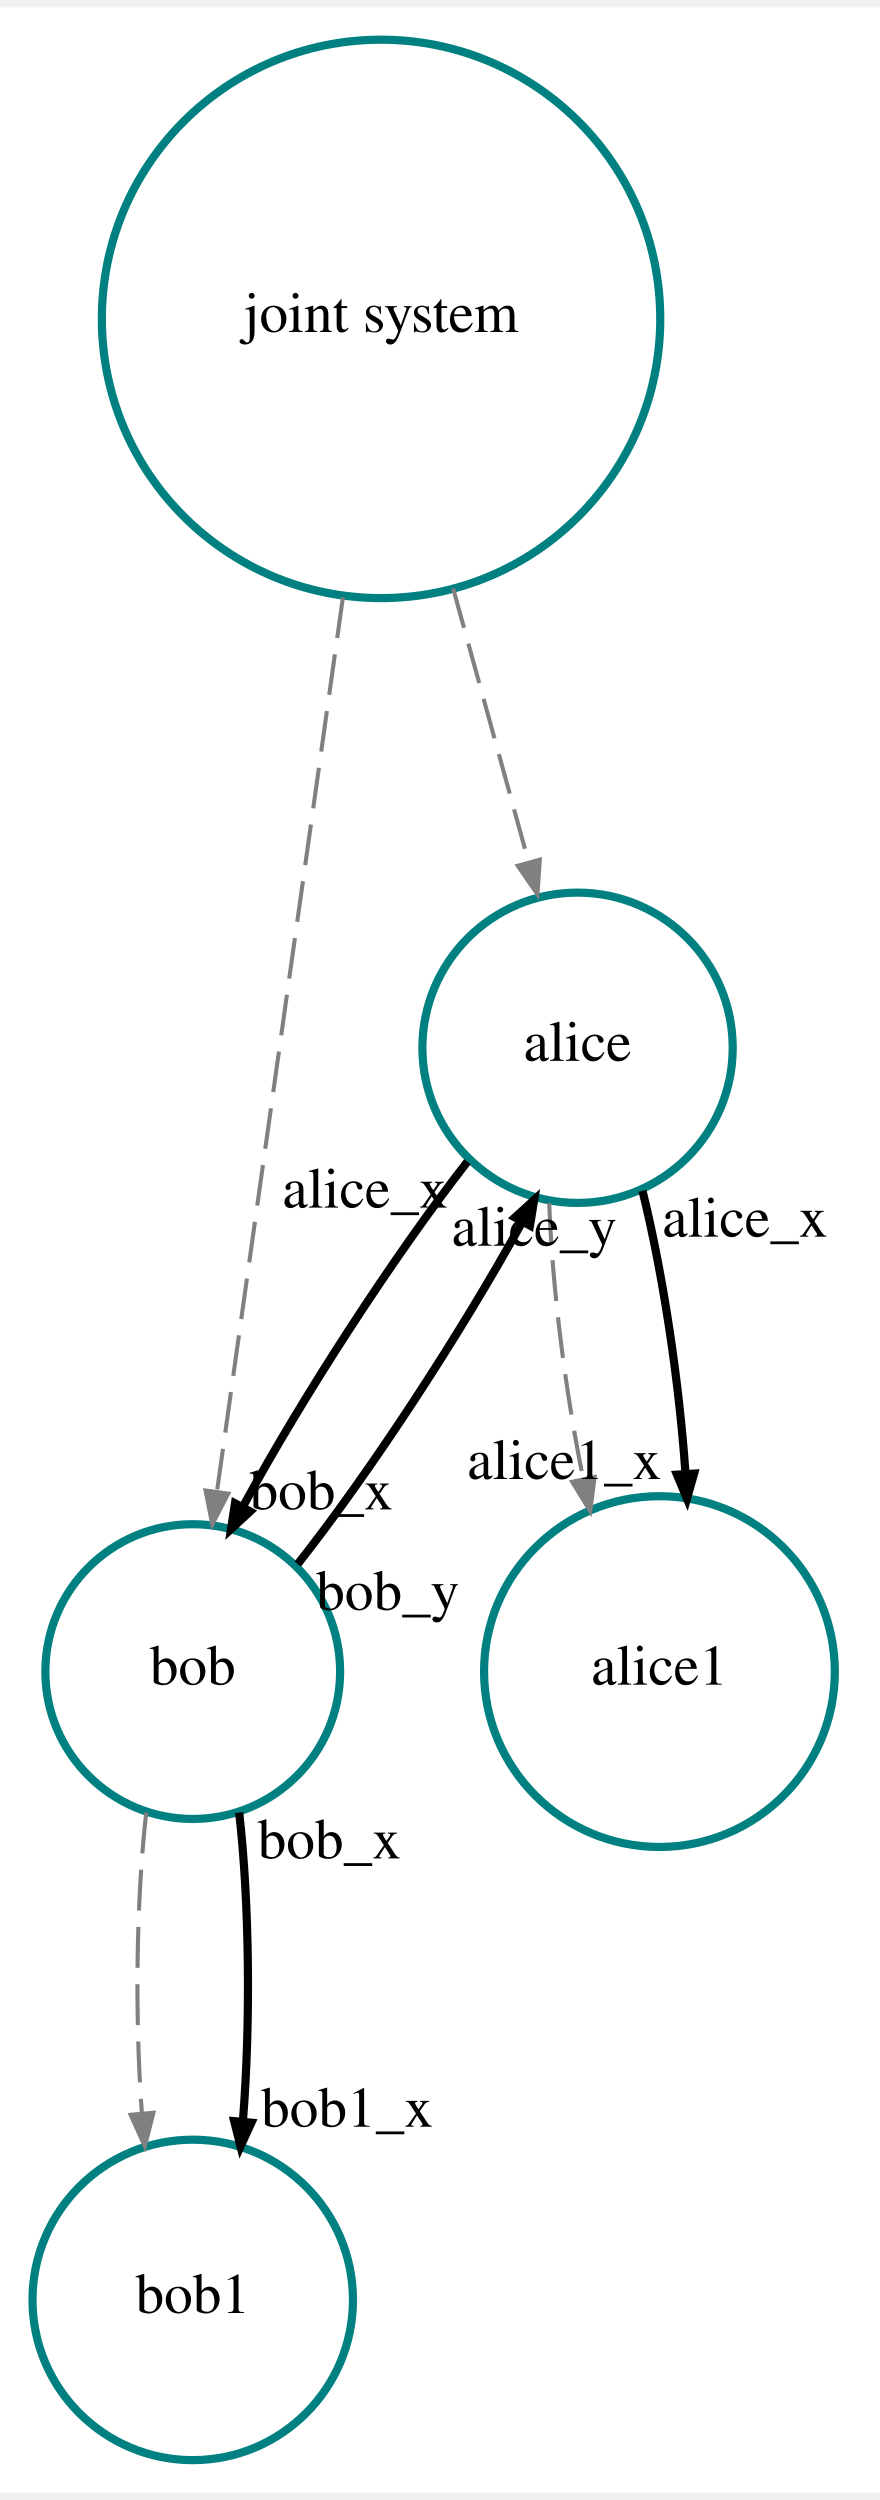
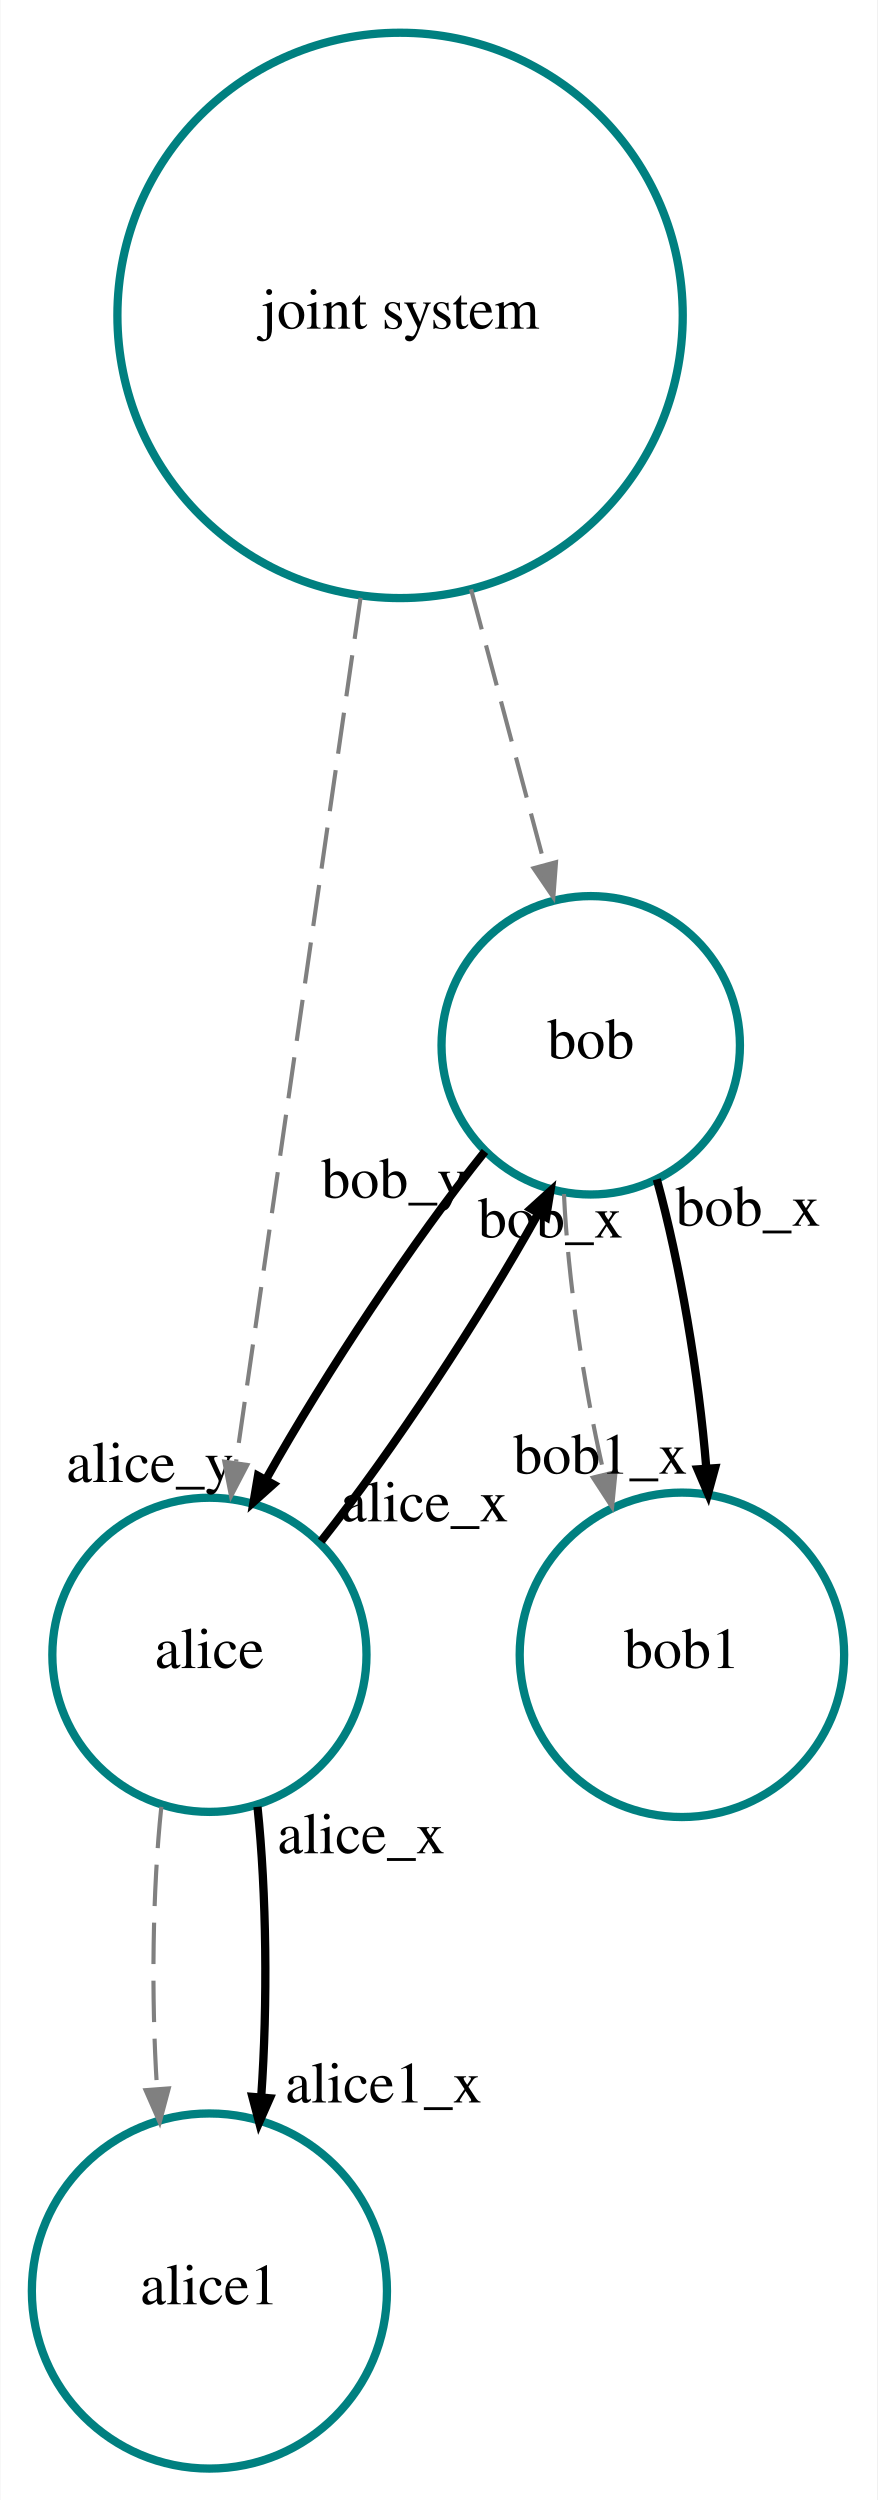
- <svg xmlns="http://www.w3.org/2000/svg" width="107pt" height="304pt" viewBox="0.00 0.00 107.47 303.54">
-   <g id="graph0" class="graph" transform="scale(1 1) rotate(0) translate(4 299.54)">
-     <polygon fill="white" stroke="transparent" points="-4,4 -4,-299.54 103.47,-299.54 103.47,4 -4,4" />
+ <svg xmlns="http://www.w3.org/2000/svg" width="106pt" height="302pt" viewBox="0.00 0.00 105.75 301.59">
+   <g id="graph0" class="graph" transform="scale(1 1) rotate(0) translate(4 297.59)">
+     <polygon fill="white" stroke="transparent" points="-4,4 -4,-297.59 101.75,-297.59 101.75,4 -4,4" />
    <g id="node1" class="node">
-       <ellipse fill="none" stroke="Teal" cx="66.54" cy="-172.47" rx="18.95" ry="18.95" />
-       <text text-anchor="middle" x="66.54" y="-170.87" font-family="Times,serif" font-size="7.00">alice</text>
+       <ellipse fill="none" stroke="Teal" cx="67.21" cy="-171.49" rx="18" ry="18" />
+       <text text-anchor="middle" x="67.21" y="-169.89" font-family="Times,serif" font-size="7.00">bob</text>
    </g>
    <g id="node2" class="node">
-       <ellipse fill="none" stroke="Teal" cx="19.54" cy="-96.28" rx="18" ry="18" />
-       <text text-anchor="middle" x="19.54" y="-94.68" font-family="Times,serif" font-size="7.00">bob</text>
+       <ellipse fill="none" stroke="Teal" cx="21.21" cy="-97.96" rx="18.95" ry="18.95" />
+       <text text-anchor="middle" x="21.21" y="-96.36" font-family="Times,serif" font-size="7.00">alice</text>
    </g>
    <g id="edge5" class="edge">
-       <path fill="none" stroke="black" d="M53.08,-158.55C44.06,-146.97 32.95,-129.82 25.77,-116.61" />
-       <polygon fill="black" stroke="black" points="26.55,-115.84 24.22,-113.69 24.7,-116.83 26.55,-115.84" />
-       <text text-anchor="middle" x="35.22" y="-116.09" font-family="Times,serif" font-size="7.00">bob_x</text>
-       <text text-anchor="middle" x="40.58" y="-152.95" font-family="Times,serif" font-size="7.00">alice_x</text>
+       <path fill="none" stroke="black" d="M54.45,-158.68C45.86,-147.98 35.25,-131.99 28.1,-119.24" />
+       <polygon fill="black" stroke="black" points="28.91,-118.53 26.54,-116.41 27.07,-119.55 28.91,-118.53" />
+       <text text-anchor="middle" x="14.04" y="-118.81" font-family="Times,serif" font-size="7.00">alice_y</text>
+       <text text-anchor="middle" x="43.45" y="-153.08" font-family="Times,serif" font-size="7.00">bob_y</text>
    </g>
    <g id="node5" class="node">
-       <ellipse fill="none" stroke="Teal" cx="76.54" cy="-96.28" rx="21.42" ry="21.42" />
-       <text text-anchor="middle" x="76.54" y="-94.68" font-family="Times,serif" font-size="7.00">alice1</text>
+       <ellipse fill="none" stroke="Teal" cx="78.21" cy="-97.96" rx="19.57" ry="19.57" />
+       <text text-anchor="middle" x="78.21" y="-96.36" font-family="Times,serif" font-size="7.00">bob1</text>
    </g>
    <g id="edge4" class="edge">
-       <path fill="none" stroke="grey" stroke-width="0.5" stroke-dasharray="5,2" d="M63.08,-153.51C63.43,-143.44 65,-130.78 67.19,-120.02" />
-       <polygon fill="grey" stroke="grey" stroke-width="0.5" points="68.62,-120.05 68.09,-115.85 65.88,-119.46 68.62,-120.05" />
+       <path fill="none" stroke="grey" stroke-width="0.5" stroke-dasharray="5,2" d="M63.98,-153.54C64.45,-143.47 66.3,-130.62 68.78,-119.92" />
+       <polygon fill="grey" stroke="grey" stroke-width="0.5" points="70.2,-120.01 69.79,-115.79 67.48,-119.34 70.2,-120.01" />
    </g>
    <g id="edge6" class="edge">
-       <path fill="none" stroke="black" d="M74.47,-155C76.98,-144.86 78.95,-131.69 79.72,-120.5" />
-       <polygon fill="black" stroke="black" points="80.77,-120.46 79.9,-117.4 78.68,-120.33 80.77,-120.46" />
-       <text text-anchor="middle" x="64.9" y="-119.8" font-family="Times,serif" font-size="7.00">alice1_x</text>
-       <text text-anchor="middle" x="86.97" y="-149.4" font-family="Times,serif" font-size="7.00">alice_x</text>
+       <path fill="none" stroke="black" d="M75.18,-155.32C77.97,-145.2 80.25,-131.74 81.15,-120.51" />
+       <polygon fill="black" stroke="black" points="82.2,-120.47 81.36,-117.41 80.11,-120.33 82.2,-120.47" />
+       <text text-anchor="middle" x="68.36" y="-119.81" font-family="Times,serif" font-size="7.00">bob1_x</text>
+       <text text-anchor="middle" x="86.18" y="-149.72" font-family="Times,serif" font-size="7.00">bob_x</text>
    </g>
    <g id="edge7" class="edge">
-       <path fill="none" stroke="black" d="M32.36,-109.41C41.22,-120.64 52.28,-137.58 59.63,-150.92" />
-       <polygon fill="black" stroke="black" points="58.89,-151.75 61.24,-153.89 60.73,-150.75 58.89,-151.75" />
-       <text text-anchor="middle" x="61.24" y="-148.29" font-family="Times,serif" font-size="7.00">alice_y</text>
-       <text text-anchor="middle" x="43.36" y="-103.81" font-family="Times,serif" font-size="7.00">bob_y</text>
+       <path fill="none" stroke="black" d="M34.68,-111.66C43.35,-122.61 53.87,-138.58 60.83,-151.12" />
+       <polygon fill="black" stroke="black" points="59.99,-151.77 62.34,-153.9 61.83,-150.76 59.99,-151.77" />
+       <text text-anchor="middle" x="62.34" y="-148.3" font-family="Times,serif" font-size="7.00">bob_x</text>
+       <text text-anchor="middle" x="47.18" y="-114.06" font-family="Times,serif" font-size="7.00">alice_x</text>
    </g>
    <g id="node3" class="node">
-       <ellipse fill="none" stroke="Teal" cx="19.54" cy="-19.54" rx="19.57" ry="19.57" />
-       <text text-anchor="middle" x="19.54" y="-17.94" font-family="Times,serif" font-size="7.00">bob1</text>
+       <ellipse fill="none" stroke="Teal" cx="21.21" cy="-21.21" rx="21.42" ry="21.42" />
+       <text text-anchor="middle" x="21.21" y="-19.61" font-family="Times,serif" font-size="7.00">alice1</text>
    </g>
    <g id="edge3" class="edge">
-       <path fill="none" stroke="grey" stroke-width="0.5" stroke-dasharray="5,2" d="M13.86,-79.06C12.64,-68.36 12.46,-54.19 13.32,-42.48" />
-       <polygon fill="grey" stroke="grey" stroke-width="0.5" points="14.74,-42.4 13.69,-38.29 11.95,-42.15 14.74,-42.4" />
+       <path fill="none" stroke="grey" stroke-width="0.5" stroke-dasharray="5,2" d="M15.41,-79.62C14.35,-69.57 14.18,-56.77 14.88,-45.81" />
+       <polygon fill="grey" stroke="grey" stroke-width="0.5" points="16.3,-45.65 15.21,-41.56 13.51,-45.44 16.3,-45.65" />
    </g>
    <g id="edge8" class="edge">
-       <path fill="none" stroke="black" d="M25.21,-79.06C26.47,-68.07 26.62,-53.45 25.68,-41.56" />
-       <polygon fill="black" stroke="black" points="26.7,-41.18 25.38,-38.29 24.6,-41.37 26.7,-41.18" />
-       <text text-anchor="middle" x="38.38" y="-40.69" font-family="Times,serif" font-size="7.00">bob1_x</text>
-       <text text-anchor="middle" x="36.21" y="-73.46" font-family="Times,serif" font-size="7.00">bob_x</text>
+       <path fill="none" stroke="black" d="M27.01,-79.62C28.1,-69.21 28.25,-55.86 27.46,-44.66" />
+       <polygon fill="black" stroke="black" points="28.49,-44.46 27.21,-41.56 26.4,-44.63 28.49,-44.46" />
+       <text text-anchor="middle" x="42.21" y="-43.96" font-family="Times,serif" font-size="7.00">alice1_x</text>
+       <text text-anchor="middle" x="39.51" y="-74.02" font-family="Times,serif" font-size="7.00">alice_x</text>
    </g>
    <g id="node4" class="node">
-       <ellipse fill="none" stroke="Teal" cx="42.54" cy="-261.49" rx="34.1" ry="34.1" />
-       <text text-anchor="middle" x="42.54" y="-259.89" font-family="Times,serif" font-size="7.00">joint system</text>
+       <ellipse fill="none" stroke="Teal" cx="44.21" cy="-259.54" rx="34.1" ry="34.1" />
+       <text text-anchor="middle" x="44.21" y="-257.94" font-family="Times,serif" font-size="7.00">joint system</text>
    </g>
    <g id="edge1" class="edge">
-       <path fill="none" stroke="grey" stroke-width="0.5" stroke-dasharray="5,2" d="M51.34,-228.58C54.41,-217.45 57.78,-205.22 60.57,-195.12" />
-       <polygon fill="grey" stroke="grey" stroke-width="0.5" points="61.93,-195.44 61.64,-191.21 59.23,-194.7 61.93,-195.44" />
+       <path fill="none" stroke="grey" stroke-width="0.5" stroke-dasharray="5,2" d="M52.77,-226.5C55.72,-215.46 58.95,-203.39 61.6,-193.46" />
+       <polygon fill="grey" stroke="grey" stroke-width="0.5" points="63.02,-193.58 62.7,-189.35 60.32,-192.85 63.02,-193.58" />
    </g>
    <g id="edge2" class="edge">
-       <path fill="none" stroke="grey" stroke-width="0.5" stroke-dasharray="5,2" d="M37.88,-227.46C33.3,-194.93 26.43,-146.19 22.53,-118.5" />
-       <polygon fill="grey" stroke="grey" stroke-width="0.5" points="23.87,-118.01 21.93,-114.25 21.1,-118.4 23.87,-118.01" />
+       <path fill="none" stroke="grey" stroke-width="0.5" stroke-dasharray="5,2" d="M39.44,-225.47C34.95,-194.28 28.33,-148.36 24.43,-121.28" />
+       <polygon fill="grey" stroke="grey" stroke-width="0.5" points="25.78,-120.86 23.82,-117.1 23.01,-121.26 25.78,-120.86" />
    </g>
  </g>
</svg>
